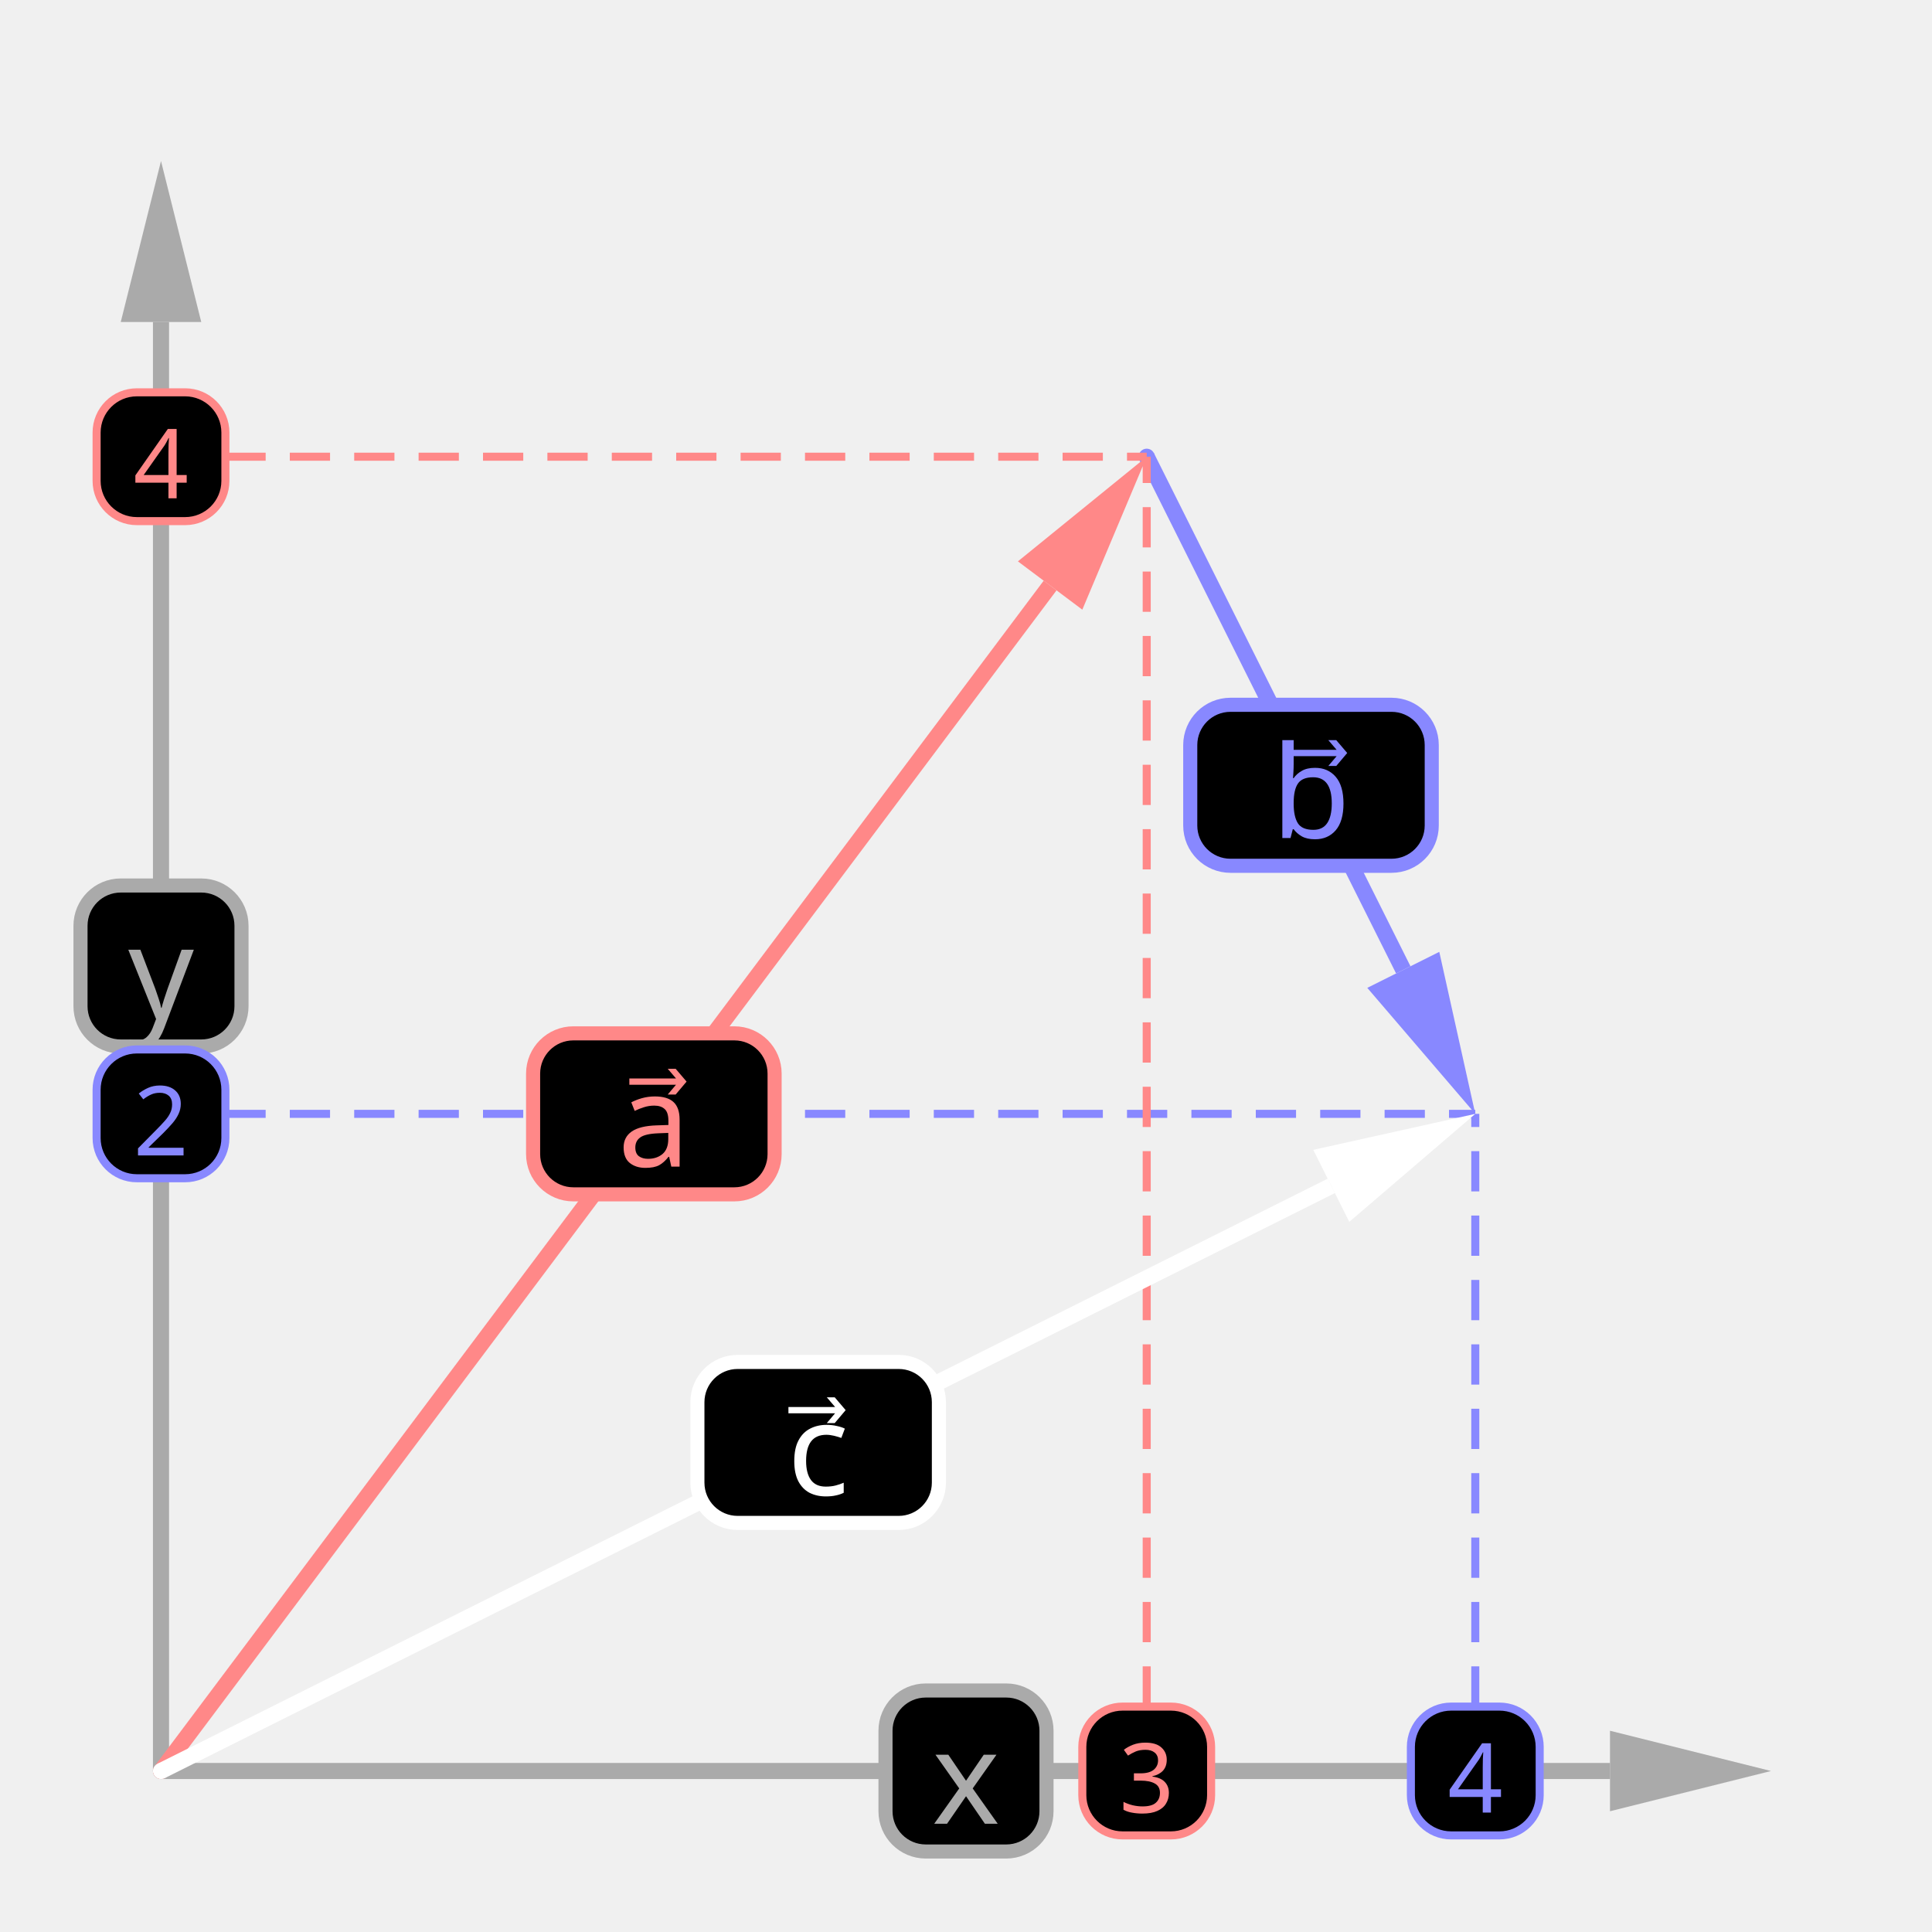
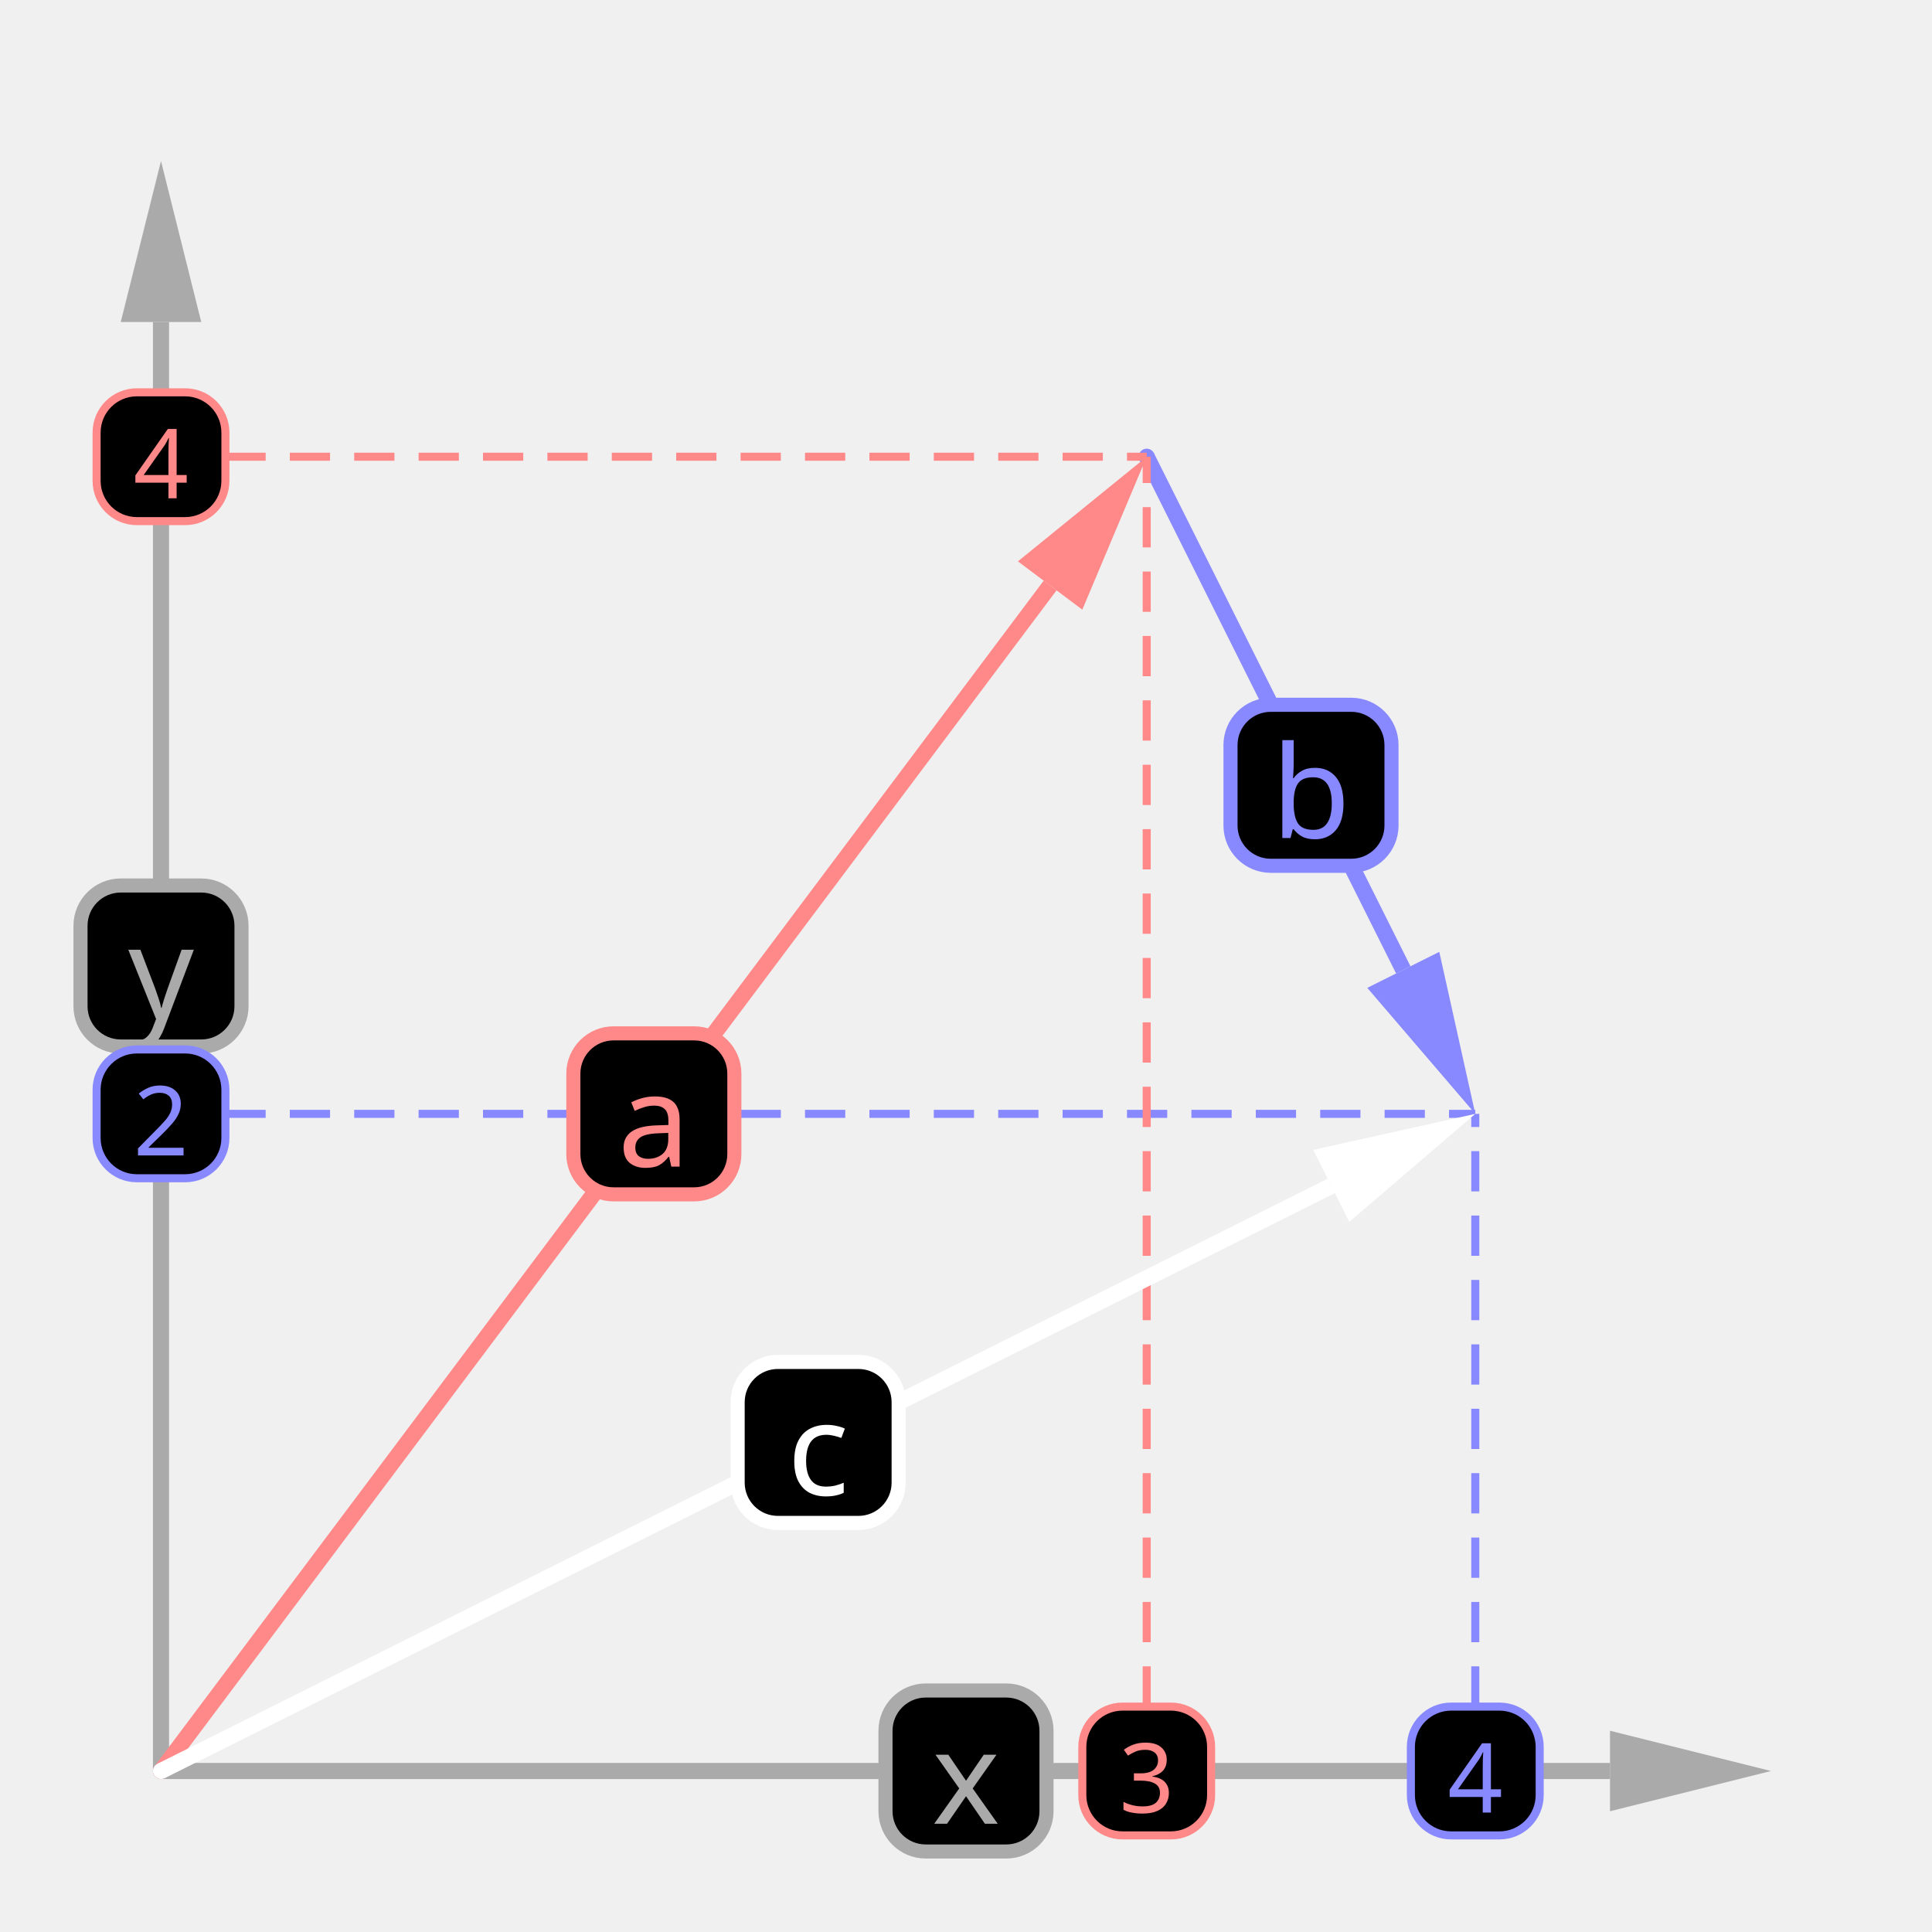
<svg xmlns="http://www.w3.org/2000/svg" width="200" height="200" viewBox="-20 -20 240 240">
  <defs>
    <pattern id="grid-1-#666-#000-200-200-40.816326530612244-40.816326530612244" width="40.816" height="40.816" patternUnits="userSpaceOnUse">
      <path d="M 0 0 L 0 40.816 40.816 40.816 40.816 0 0 0" fill="#000" stroke="#666" stroke-width="0.5" />
    </pattern>
  </defs>
  <rect width="200" height="200" fill="url(#grid-1-#666-#000-200-200-40.816326530612244-40.816326530612244)" style="     transform: scaleY(-1);     transform-origin: 0 100px;   " />
  <defs>
    <marker id="arrowhead-30" markerWidth="10" markerHeight="5" refY="2.5" orient="auto">
      <polygon points="0 0, 10 2.5, 0 5" fill="#aaa" />
    </marker>
    <marker id="arrowbutt-30" markerWidth="4" markerHeight="4" refX="2" refY="2" orient="auto">
      <circle cx="2" cy="2" r="0.5" fill="#aaa" />
    </marker>
  </defs>
  <line x1="0" y1="200" x2="180" y2="200" stroke="#aaa" stroke-width="2" marker-start="url(#arrowbutt-30)" marker-end="url(#arrowhead-30)" />
  <rect x="90" y="190" width="20" height="20px" fill="#000" stroke="#aaa" stroke-width="1.75" rx="5" />
  <text x="100" y="201" width="20" fill="#aaa" style="dominant-baseline: middle; text-anchor: middle; font: normal 16px sans-serif">
      x
    </text>
  <defs>
    <marker id="arrowhead-31" markerWidth="10" markerHeight="5" refY="2.5" orient="auto">
      <polygon points="0 0, 10 2.5, 0 5" fill="#aaa" />
    </marker>
    <marker id="arrowbutt-31" markerWidth="4" markerHeight="4" refX="2" refY="2" orient="auto">
      <circle cx="2" cy="2" r="0.5" fill="#aaa" />
    </marker>
  </defs>
  <line x1="0" y1="200" x2="1.1021821192326179e-14" y2="20" stroke="#aaa" stroke-width="2" marker-start="url(#arrowbutt-31)" marker-end="url(#arrowhead-31)" />
  <rect x="-10" y="90" width="20" height="20px" fill="#000" stroke="#aaa" stroke-width="1.75" rx="5" />
  <text x="0" y="101" width="20" fill="#aaa" style="dominant-baseline: middle; text-anchor: middle; font: normal 16px sans-serif">
      y
    </text>
  <defs>
    <marker id="arrowhead-32" markerWidth="10" markerHeight="5" refY="2.5" orient="auto">
      <polygon points="0 0, 10 2.5, 0 5" fill="#88f" />
    </marker>
    <marker id="arrowbutt-32" markerWidth="4" markerHeight="4" refX="2" refY="2" orient="auto">
      <circle cx="2" cy="2" r="0.5" fill="#88f" />
    </marker>
  </defs>
  <line x1="122.449" y1="36.735" x2="154.321" y2="100.479" stroke="#88f" stroke-width="2" marker-start="url(#arrowbutt-32)" marker-end="url(#arrowhead-32)" />
-   <rect x="127.857" y="67.551" width="30" height="20px" fill="#000" stroke="#88f" stroke-width="1.75" rx="5" />
-   <text x="142.857" y="78.551" width="30" fill="#88f" style="dominant-baseline: middle; text-anchor: middle; font: normal 16px sans-serif">
-       b⃗
+   <rect x="132.857" y="67.551" width="20" height="20px" fill="#000" stroke="#88f" stroke-width="1.75" rx="5" />
+   <text x="142.857" y="78.551" width="20" fill="#88f" style="dominant-baseline: middle; text-anchor: middle; font: normal 16px sans-serif">
+       b
    </text>
  <line x1="163.265" y1="200" x2="163.265" y2="118.367" stroke="#88f" stroke-width="1" stroke-dasharray="5,3" />
  <line x1="0" y1="118.367" x2="163.265" y2="118.367" stroke="#88f" stroke-width="1" stroke-dasharray="5,3" />
  <rect x="155.265" y="192" width="16" height="16px" fill="#000" stroke="#88f" stroke-width="1" rx="5" />
  <text x="163.265" y="201" width="NaN" fill="#88f" style="dominant-baseline: middle; text-anchor: middle; font: normal 12px sans-serif">
      4
    </text>
  <rect x="-8" y="110.367" width="16" height="16px" fill="#000" stroke="#88f" stroke-width="1" rx="5" />
  <text x="0" y="119.367" width="NaN" fill="#88f" style="dominant-baseline: middle; text-anchor: middle; font: normal 12px sans-serif">
      2
    </text>
  <defs>
    <marker id="arrowhead-33" markerWidth="10" markerHeight="5" refY="2.5" orient="auto">
      <polygon points="0 0, 10 2.5, 0 5" fill="#f88" />
    </marker>
    <marker id="arrowbutt-33" markerWidth="4" markerHeight="4" refX="2" refY="2" orient="auto">
      <circle cx="2" cy="2" r="0.5" fill="#f88" />
    </marker>
  </defs>
  <line x1="0" y1="200" x2="110.449" y2="52.735" stroke="#f88" stroke-width="2" marker-start="url(#arrowbutt-33)" marker-end="url(#arrowhead-33)" />
-   <rect x="46.224" y="108.367" width="30" height="20px" fill="#000" stroke="#f88" stroke-width="1.75" rx="5" />
-   <text x="61.224" y="119.367" width="30" fill="#f88" style="dominant-baseline: middle; text-anchor: middle; font: normal 16px sans-serif">
-       a⃗
+   <rect x="51.224" y="108.367" width="20" height="20px" fill="#000" stroke="#f88" stroke-width="1.75" rx="5" />
+   <text x="61.224" y="119.367" width="20" fill="#f88" style="dominant-baseline: middle; text-anchor: middle; font: normal 16px sans-serif">
+       a
    </text>
  <line x1="122.449" y1="200" x2="122.449" y2="36.735" stroke="#f88" stroke-width="1" stroke-dasharray="5,3" />
  <line x1="0" y1="36.735" x2="122.449" y2="36.735" stroke="#f88" stroke-width="1" stroke-dasharray="5,3" />
  <rect x="114.449" y="192" width="16" height="16px" fill="#000" stroke="#f88" stroke-width="1" rx="5" />
  <text x="122.449" y="201" width="NaN" fill="#f88" style="dominant-baseline: middle; text-anchor: middle; font: normal 12px sans-serif">
      3
    </text>
  <rect x="-8" y="28.735" width="16" height="16px" fill="#000" stroke="#f88" stroke-width="1" rx="5" />
  <text x="0" y="37.735" width="NaN" fill="#f88" style="dominant-baseline: middle; text-anchor: middle; font: normal 12px sans-serif">
      4
    </text>
  <defs>
    <marker id="arrowhead-34" markerWidth="10" markerHeight="5" refY="2.5" orient="auto">
      <polygon points="0 0, 10 2.5, 0 5" fill="#fff" />
    </marker>
    <marker id="arrowbutt-34" markerWidth="4" markerHeight="4" refX="2" refY="2" orient="auto">
      <circle cx="2" cy="2" r="0.5" fill="#fff" />
    </marker>
  </defs>
  <line x1="0" y1="200" x2="145.377" y2="127.312" stroke="#fff" stroke-width="2" marker-start="url(#arrowbutt-34)" marker-end="url(#arrowhead-34)" />
-   <rect x="66.633" y="149.184" width="30" height="20px" fill="#000" stroke="#fff" stroke-width="1.75" rx="5" />
-   <text x="81.633" y="160.184" width="30" fill="#fff" style="dominant-baseline: middle; text-anchor: middle; font: normal 16px sans-serif">
-       c⃗
+   <rect x="71.633" y="149.184" width="20" height="20px" fill="#000" stroke="#fff" stroke-width="1.75" rx="5" />
+   <text x="81.633" y="160.184" width="20" fill="#fff" style="dominant-baseline: middle; text-anchor: middle; font: normal 16px sans-serif">
+       c
    </text>
</svg>
